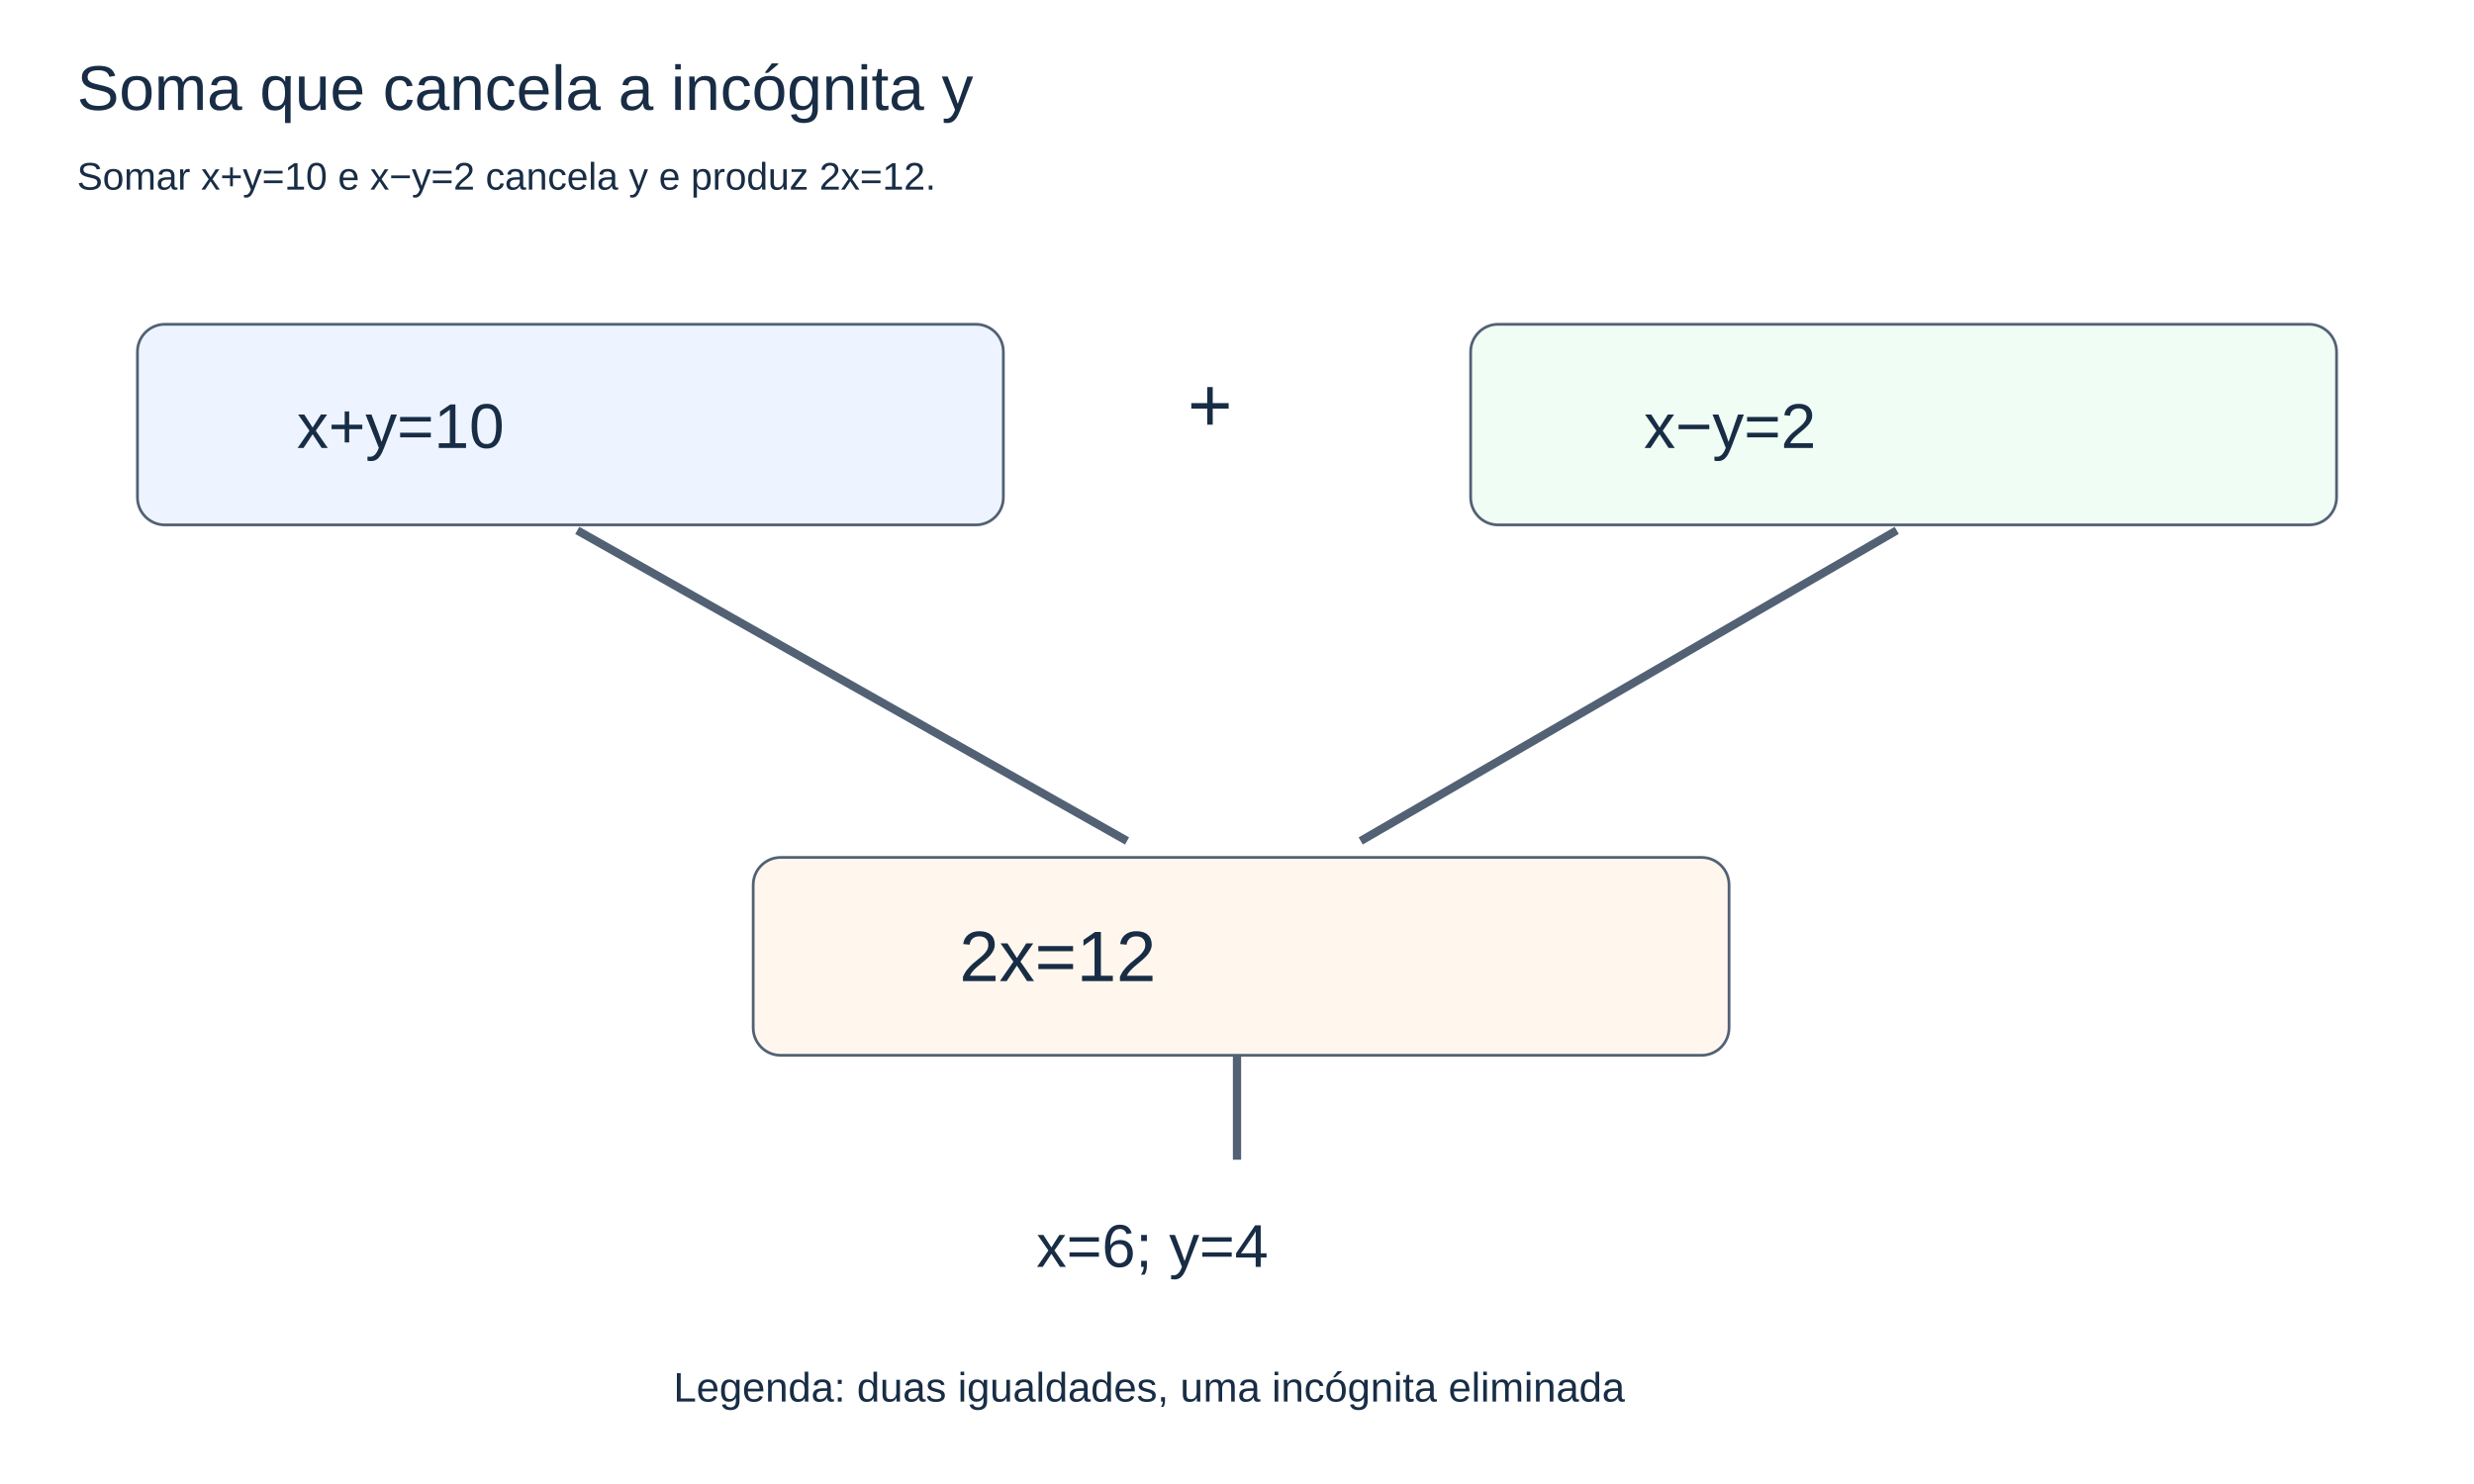
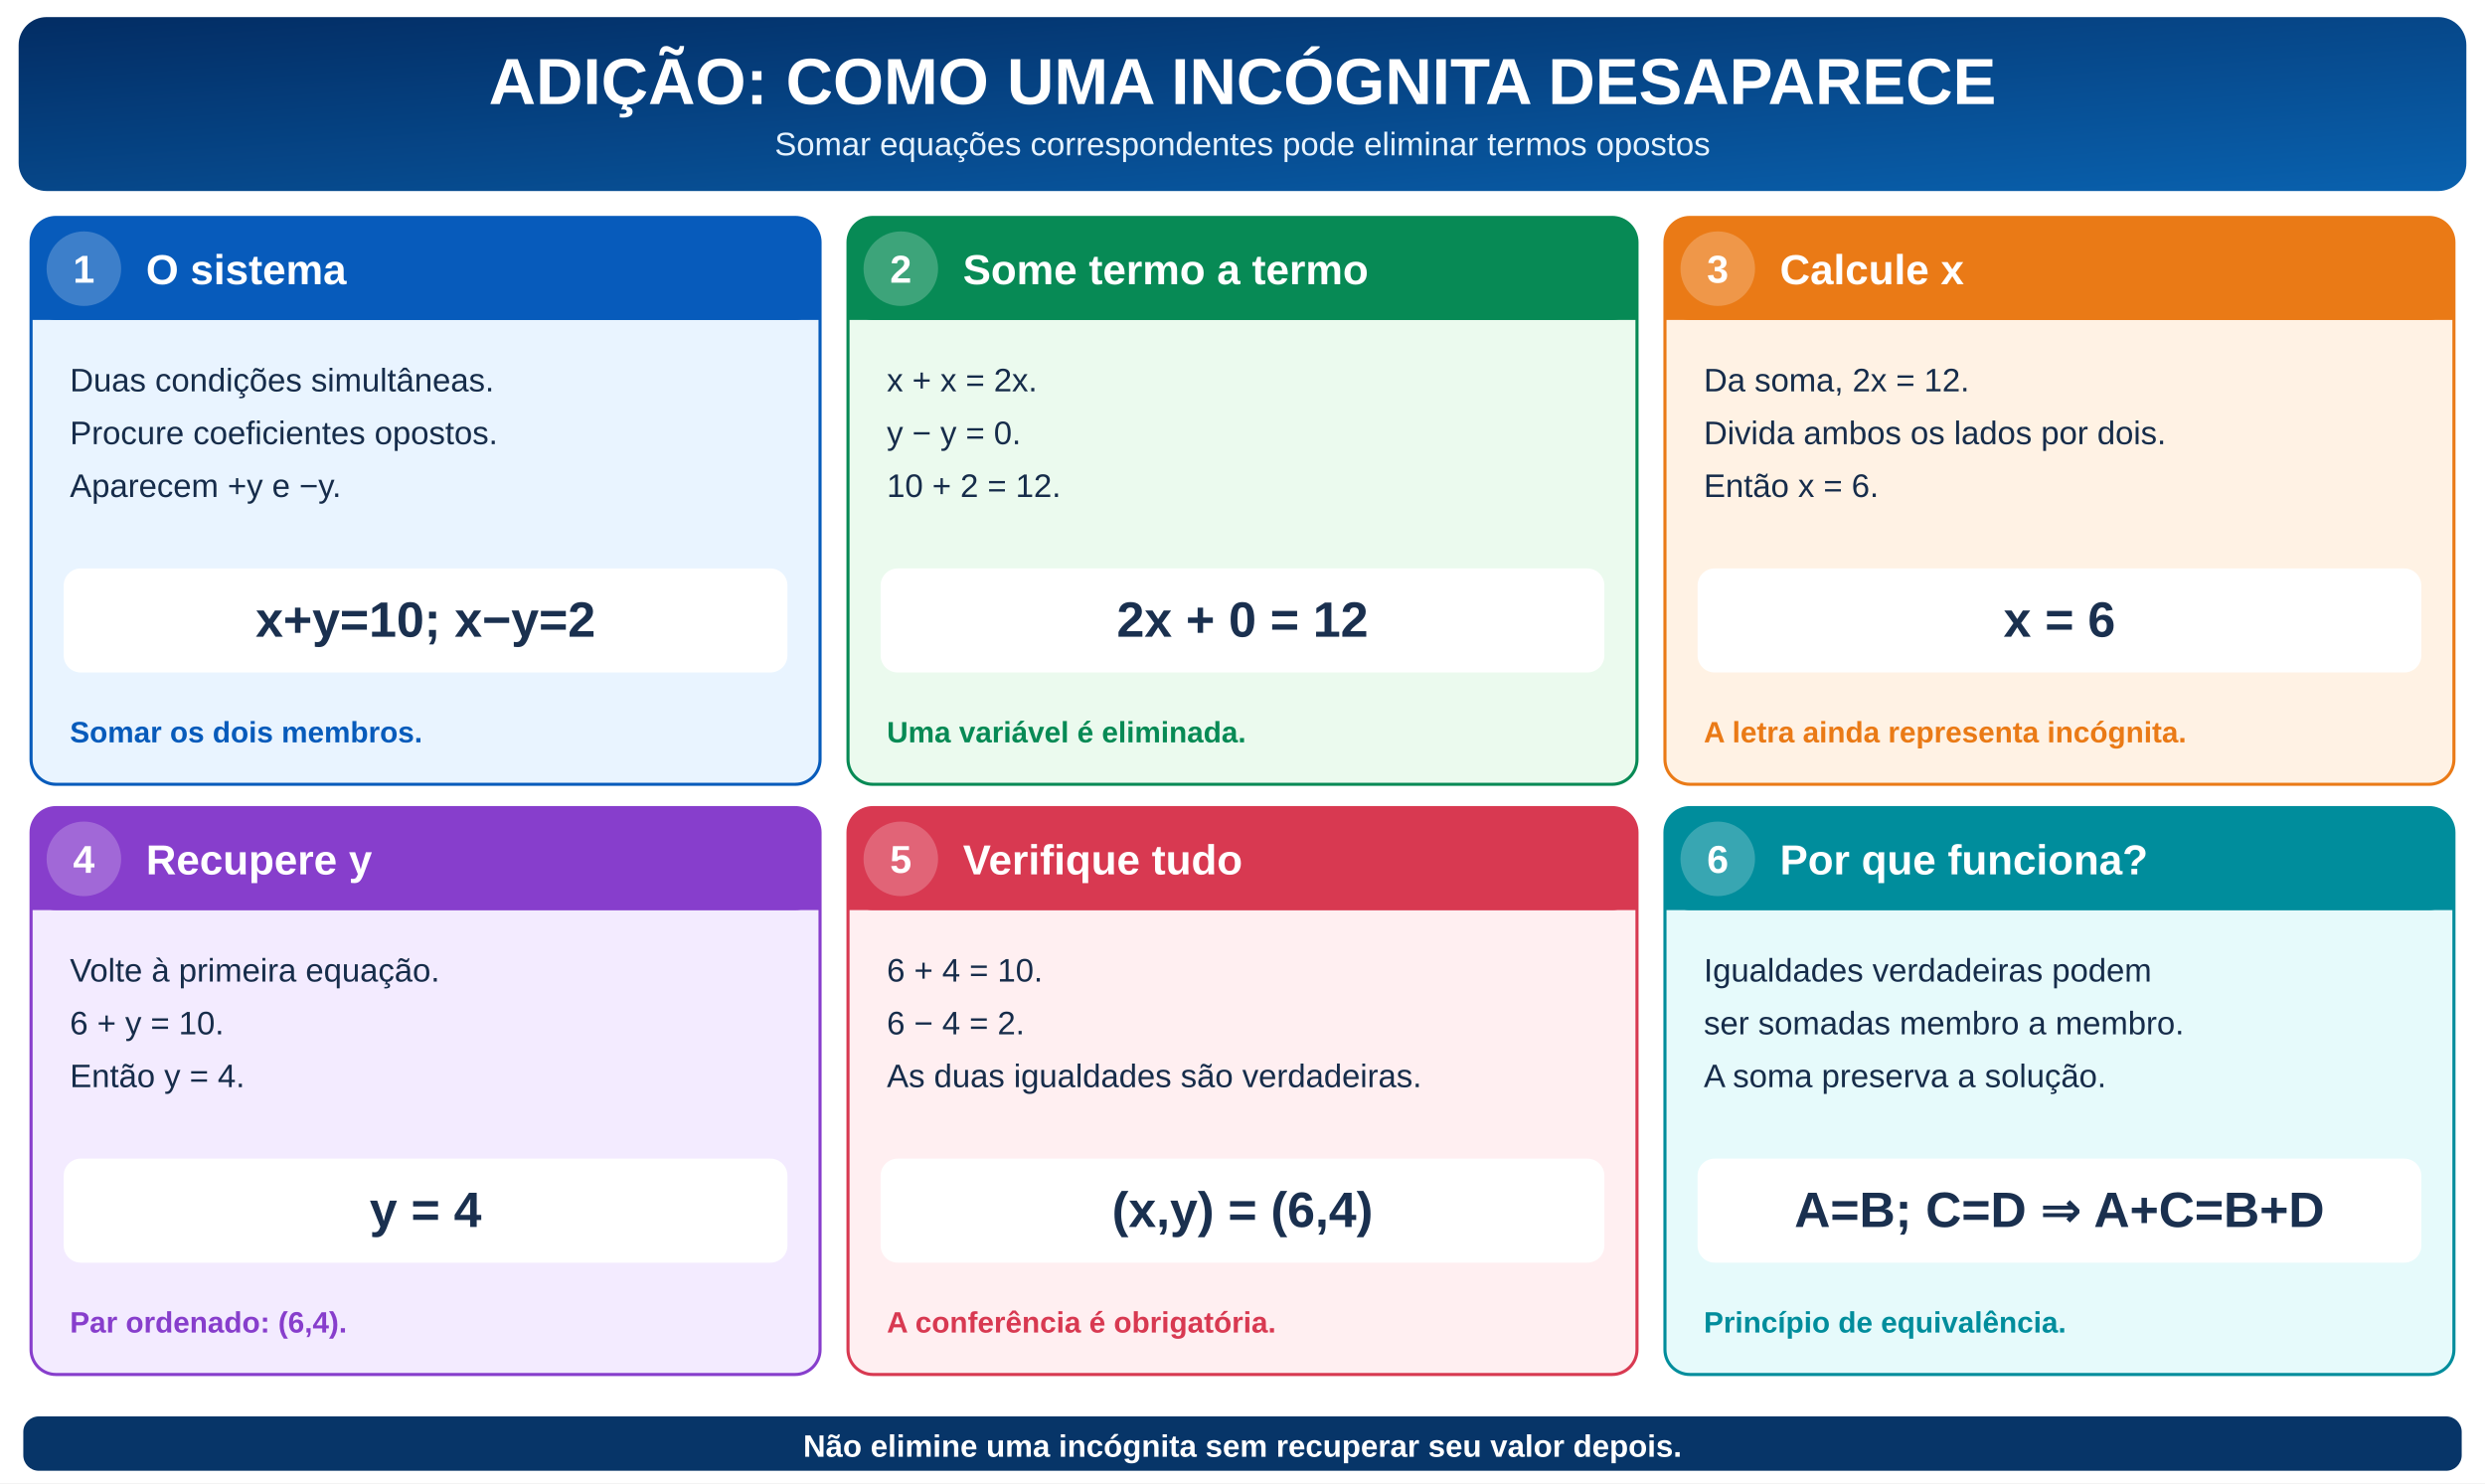
- <svg xmlns="http://www.w3.org/2000/svg" viewBox="0 0 900 540" role="img" aria-labelledby="s-title s-desc">
-   <rect width="900" height="540" fill="#fff" />
-   <text x="28" y="40" font-size="23" font-family="Arial, sans-serif" fill="#182d45">Soma que cancela a incógnita y</text>
-   <text x="28" y="69" font-size="14" font-family="Arial, sans-serif" fill="#182d45">Somar x+y=10 e x−y=2 cancela y e produz 2x=12.</text>
-   <rect x="50" y="118" width="315" height="73" rx="10" fill="#edf4ff" stroke="#526174" stroke-width="1" />
-   <rect x="535" y="118" width="315" height="73" rx="10" fill="#f0fdf4" stroke="#526174" stroke-width="1" />
-   <text x="108" y="163" font-size="23" font-family="Arial, sans-serif" fill="#182d45">x+y=10</text>
-   <text x="598" y="163" font-size="23" font-family="Arial, sans-serif" fill="#182d45">x−y=2</text>
-   <text x="432" y="157" font-size="28" font-family="Arial, sans-serif" fill="#182d45">+</text>
-   <path d="M210 193 L410 306" fill="none" stroke="#526174" stroke-width="3" />
-   <path d="M690 193 L495 306" fill="none" stroke="#526174" stroke-width="3" />
-   <rect x="274" y="312" width="355" height="72" rx="10" fill="#fff7ed" stroke="#526174" stroke-width="1" />
-   <text x="349" y="357" font-size="26" font-family="Arial, sans-serif" fill="#182d45">2x=12</text>
-   <path d="M450 384 L450 422" fill="none" stroke="#526174" stroke-width="3" />
-   <text x="377" y="461" font-size="22" font-family="Arial, sans-serif" fill="#182d45">x=6; y=4</text>
-   <text x="245" y="510" font-size="15" font-family="Arial, sans-serif" fill="#182d45">Legenda: duas igualdades, uma incógnita eliminada</text>
+ <svg xmlns="http://www.w3.org/2000/svg" viewBox="0 0 1600 955" role="img" aria-labelledby="title desc">
+   <rect x="0" y="0" width="1600" height="955" rx="0" fill="#fff" />
+   <defs>
+     <linearGradient id="blue" x1="0" y1="0" x2="1" y2="1">
+       <stop offset="0" stop-color="#032d64" />
+       <stop offset="1" stop-color="#0961ae" />
+     </linearGradient>
+   </defs>
+   <rect x="12" y="11" width="1576" height="112" rx="18" fill="url(#blue)" />
+   <text x="800" y="67" text-anchor="middle" font-family="Arial,DejaVu Sans,sans-serif" font-size="42" font-weight="700" fill="#fff">ADIÇÃO: COMO UMA INCÓGNITA DESAPARECE</text>
+   <text x="800" y="100" text-anchor="middle" font-family="Arial,DejaVu Sans,sans-serif" font-size="21" font-weight="400" fill="#e6f3ff">Somar equações correspondentes pode eliminar termos opostos</text>
+   <rect x="20" y="140" width="508" height="365" rx="16" fill="#e9f4ff" stroke="#075bbb" stroke-width="2" />
+   <rect x="20" y="140" width="508" height="66" rx="16" fill="#075bbb" />
+   <rect x="20" y="189" width="508" height="17" rx="0" fill="#075bbb" />
+   <circle cx="54" cy="173" r="24" fill="#fff" opacity=".22" />
+   <text x="54" y="182" text-anchor="middle" font-family="Arial,DejaVu Sans,sans-serif" font-size="25" font-weight="700" fill="#fff">1</text>
+   <text x="94" y="183" text-anchor="start" font-family="Arial,DejaVu Sans,sans-serif" font-size="27" font-weight="700" fill="#fff">O sistema</text>
+   <text x="45" y="252" text-anchor="start" font-family="Arial,DejaVu Sans,sans-serif" font-size="21" font-weight="400" fill="#162c4a">Duas condições simultâneas.</text>
+   <text x="45" y="286" text-anchor="start" font-family="Arial,DejaVu Sans,sans-serif" font-size="21" font-weight="400" fill="#162c4a">Procure coeficientes opostos.</text>
+   <text x="45" y="320" text-anchor="start" font-family="Arial,DejaVu Sans,sans-serif" font-size="21" font-weight="400" fill="#162c4a">Aparecem +y e −y.</text>
+   <rect x="41" y="366" width="466" height="67" rx="11" fill="#fff" />
+   <text x="274" y="410" text-anchor="middle" font-family="Arial,DejaVu Sans,sans-serif" font-size="32" font-weight="700" fill="#1a304f">x+y=10; x−y=2</text>
+   <text x="45" y="478" text-anchor="start" font-family="Arial,DejaVu Sans,sans-serif" font-size="19" font-weight="700" fill="#075bbb">Somar os dois membros.</text>
+   <rect x="546" y="140" width="508" height="365" rx="16" fill="#ebfaee" stroke="#078a55" stroke-width="2" />
+   <rect x="546" y="140" width="508" height="66" rx="16" fill="#078a55" />
+   <rect x="546" y="189" width="508" height="17" rx="0" fill="#078a55" />
+   <circle cx="580" cy="173" r="24" fill="#fff" opacity=".22" />
+   <text x="580" y="182" text-anchor="middle" font-family="Arial,DejaVu Sans,sans-serif" font-size="25" font-weight="700" fill="#fff">2</text>
+   <text x="620" y="183" text-anchor="start" font-family="Arial,DejaVu Sans,sans-serif" font-size="27" font-weight="700" fill="#fff">Some termo a termo</text>
+   <text x="571" y="252" text-anchor="start" font-family="Arial,DejaVu Sans,sans-serif" font-size="21" font-weight="400" fill="#162c4a">x + x = 2x.</text>
+   <text x="571" y="286" text-anchor="start" font-family="Arial,DejaVu Sans,sans-serif" font-size="21" font-weight="400" fill="#162c4a">y − y = 0.</text>
+   <text x="571" y="320" text-anchor="start" font-family="Arial,DejaVu Sans,sans-serif" font-size="21" font-weight="400" fill="#162c4a">10 + 2 = 12.</text>
+   <rect x="567" y="366" width="466" height="67" rx="11" fill="#fff" />
+   <text x="800" y="410" text-anchor="middle" font-family="Arial,DejaVu Sans,sans-serif" font-size="32" font-weight="700" fill="#1a304f">2x + 0 = 12</text>
+   <text x="571" y="478" text-anchor="start" font-family="Arial,DejaVu Sans,sans-serif" font-size="19" font-weight="700" fill="#078a55">Uma variável é eliminada.</text>
+   <rect x="1072" y="140" width="508" height="365" rx="16" fill="#fff2e4" stroke="#ea7a16" stroke-width="2" />
+   <rect x="1072" y="140" width="508" height="66" rx="16" fill="#ea7a16" />
+   <rect x="1072" y="189" width="508" height="17" rx="0" fill="#ea7a16" />
+   <circle cx="1106" cy="173" r="24" fill="#fff" opacity=".22" />
+   <text x="1106" y="182" text-anchor="middle" font-family="Arial,DejaVu Sans,sans-serif" font-size="25" font-weight="700" fill="#fff">3</text>
+   <text x="1146" y="183" text-anchor="start" font-family="Arial,DejaVu Sans,sans-serif" font-size="27" font-weight="700" fill="#fff">Calcule x</text>
+   <text x="1097" y="252" text-anchor="start" font-family="Arial,DejaVu Sans,sans-serif" font-size="21" font-weight="400" fill="#162c4a">Da soma, 2x = 12.</text>
+   <text x="1097" y="286" text-anchor="start" font-family="Arial,DejaVu Sans,sans-serif" font-size="21" font-weight="400" fill="#162c4a">Divida ambos os lados por dois.</text>
+   <text x="1097" y="320" text-anchor="start" font-family="Arial,DejaVu Sans,sans-serif" font-size="21" font-weight="400" fill="#162c4a">Então x = 6.</text>
+   <rect x="1093" y="366" width="466" height="67" rx="11" fill="#fff" />
+   <text x="1326" y="410" text-anchor="middle" font-family="Arial,DejaVu Sans,sans-serif" font-size="32" font-weight="700" fill="#1a304f">x = 6</text>
+   <text x="1097" y="478" text-anchor="start" font-family="Arial,DejaVu Sans,sans-serif" font-size="19" font-weight="700" fill="#ea7a16">A letra ainda representa incógnita.</text>
+   <rect x="20" y="520" width="508" height="365" rx="16" fill="#f3ebff" stroke="#873ecc" stroke-width="2" />
+   <rect x="20" y="520" width="508" height="66" rx="16" fill="#873ecc" />
+   <rect x="20" y="569" width="508" height="17" rx="0" fill="#873ecc" />
+   <circle cx="54" cy="553" r="24" fill="#fff" opacity=".22" />
+   <text x="54" y="562" text-anchor="middle" font-family="Arial,DejaVu Sans,sans-serif" font-size="25" font-weight="700" fill="#fff">4</text>
+   <text x="94" y="563" text-anchor="start" font-family="Arial,DejaVu Sans,sans-serif" font-size="27" font-weight="700" fill="#fff">Recupere y</text>
+   <text x="45" y="632" text-anchor="start" font-family="Arial,DejaVu Sans,sans-serif" font-size="21" font-weight="400" fill="#162c4a">Volte à primeira equação.</text>
+   <text x="45" y="666" text-anchor="start" font-family="Arial,DejaVu Sans,sans-serif" font-size="21" font-weight="400" fill="#162c4a">6 + y = 10.</text>
+   <text x="45" y="700" text-anchor="start" font-family="Arial,DejaVu Sans,sans-serif" font-size="21" font-weight="400" fill="#162c4a">Então y = 4.</text>
+   <rect x="41" y="746" width="466" height="67" rx="11" fill="#fff" />
+   <text x="274" y="790" text-anchor="middle" font-family="Arial,DejaVu Sans,sans-serif" font-size="32" font-weight="700" fill="#1a304f">y = 4</text>
+   <text x="45" y="858" text-anchor="start" font-family="Arial,DejaVu Sans,sans-serif" font-size="19" font-weight="700" fill="#873ecc">Par ordenado: (6,4).</text>
+   <rect x="546" y="520" width="508" height="365" rx="16" fill="#ffeff1" stroke="#d83951" stroke-width="2" />
+   <rect x="546" y="520" width="508" height="66" rx="16" fill="#d83951" />
+   <rect x="546" y="569" width="508" height="17" rx="0" fill="#d83951" />
+   <circle cx="580" cy="553" r="24" fill="#fff" opacity=".22" />
+   <text x="580" y="562" text-anchor="middle" font-family="Arial,DejaVu Sans,sans-serif" font-size="25" font-weight="700" fill="#fff">5</text>
+   <text x="620" y="563" text-anchor="start" font-family="Arial,DejaVu Sans,sans-serif" font-size="27" font-weight="700" fill="#fff">Verifique tudo</text>
+   <text x="571" y="632" text-anchor="start" font-family="Arial,DejaVu Sans,sans-serif" font-size="21" font-weight="400" fill="#162c4a">6 + 4 = 10.</text>
+   <text x="571" y="666" text-anchor="start" font-family="Arial,DejaVu Sans,sans-serif" font-size="21" font-weight="400" fill="#162c4a">6 − 4 = 2.</text>
+   <text x="571" y="700" text-anchor="start" font-family="Arial,DejaVu Sans,sans-serif" font-size="21" font-weight="400" fill="#162c4a">As duas igualdades são verdadeiras.</text>
+   <rect x="567" y="746" width="466" height="67" rx="11" fill="#fff" />
+   <text x="800" y="790" text-anchor="middle" font-family="Arial,DejaVu Sans,sans-serif" font-size="32" font-weight="700" fill="#1a304f">(x,y) = (6,4)</text>
+   <text x="571" y="858" text-anchor="start" font-family="Arial,DejaVu Sans,sans-serif" font-size="19" font-weight="700" fill="#d83951">A conferência é obrigatória.</text>
+   <rect x="1072" y="520" width="508" height="365" rx="16" fill="#e6fafb" stroke="#008d9c" stroke-width="2" />
+   <rect x="1072" y="520" width="508" height="66" rx="16" fill="#008d9c" />
+   <rect x="1072" y="569" width="508" height="17" rx="0" fill="#008d9c" />
+   <circle cx="1106" cy="553" r="24" fill="#fff" opacity=".22" />
+   <text x="1106" y="562" text-anchor="middle" font-family="Arial,DejaVu Sans,sans-serif" font-size="25" font-weight="700" fill="#fff">6</text>
+   <text x="1146" y="563" text-anchor="start" font-family="Arial,DejaVu Sans,sans-serif" font-size="27" font-weight="700" fill="#fff">Por que funciona?</text>
+   <text x="1097" y="632" text-anchor="start" font-family="Arial,DejaVu Sans,sans-serif" font-size="21" font-weight="400" fill="#162c4a">Igualdades verdadeiras podem</text>
+   <text x="1097" y="666" text-anchor="start" font-family="Arial,DejaVu Sans,sans-serif" font-size="21" font-weight="400" fill="#162c4a">ser somadas membro a membro.</text>
+   <text x="1097" y="700" text-anchor="start" font-family="Arial,DejaVu Sans,sans-serif" font-size="21" font-weight="400" fill="#162c4a">A soma preserva a solução.</text>
+   <rect x="1093" y="746" width="466" height="67" rx="11" fill="#fff" />
+   <text x="1326" y="790" text-anchor="middle" font-family="Arial,DejaVu Sans,sans-serif" font-size="32" font-weight="700" fill="#1a304f">A=B; C=D ⇒ A+C=B+D</text>
+   <text x="1097" y="858" text-anchor="start" font-family="Arial,DejaVu Sans,sans-serif" font-size="19" font-weight="700" fill="#008d9c">Princípio de equivalência.</text>
+   <rect x="15" y="912" width="1570" height="35" rx="10" fill="#073568" />
+   <text x="800" y="938" text-anchor="middle" font-family="Arial,DejaVu Sans,sans-serif" font-size="20" font-weight="700" fill="#fff">Não elimine uma incógnita sem recuperar seu valor depois.</text>
</svg>
